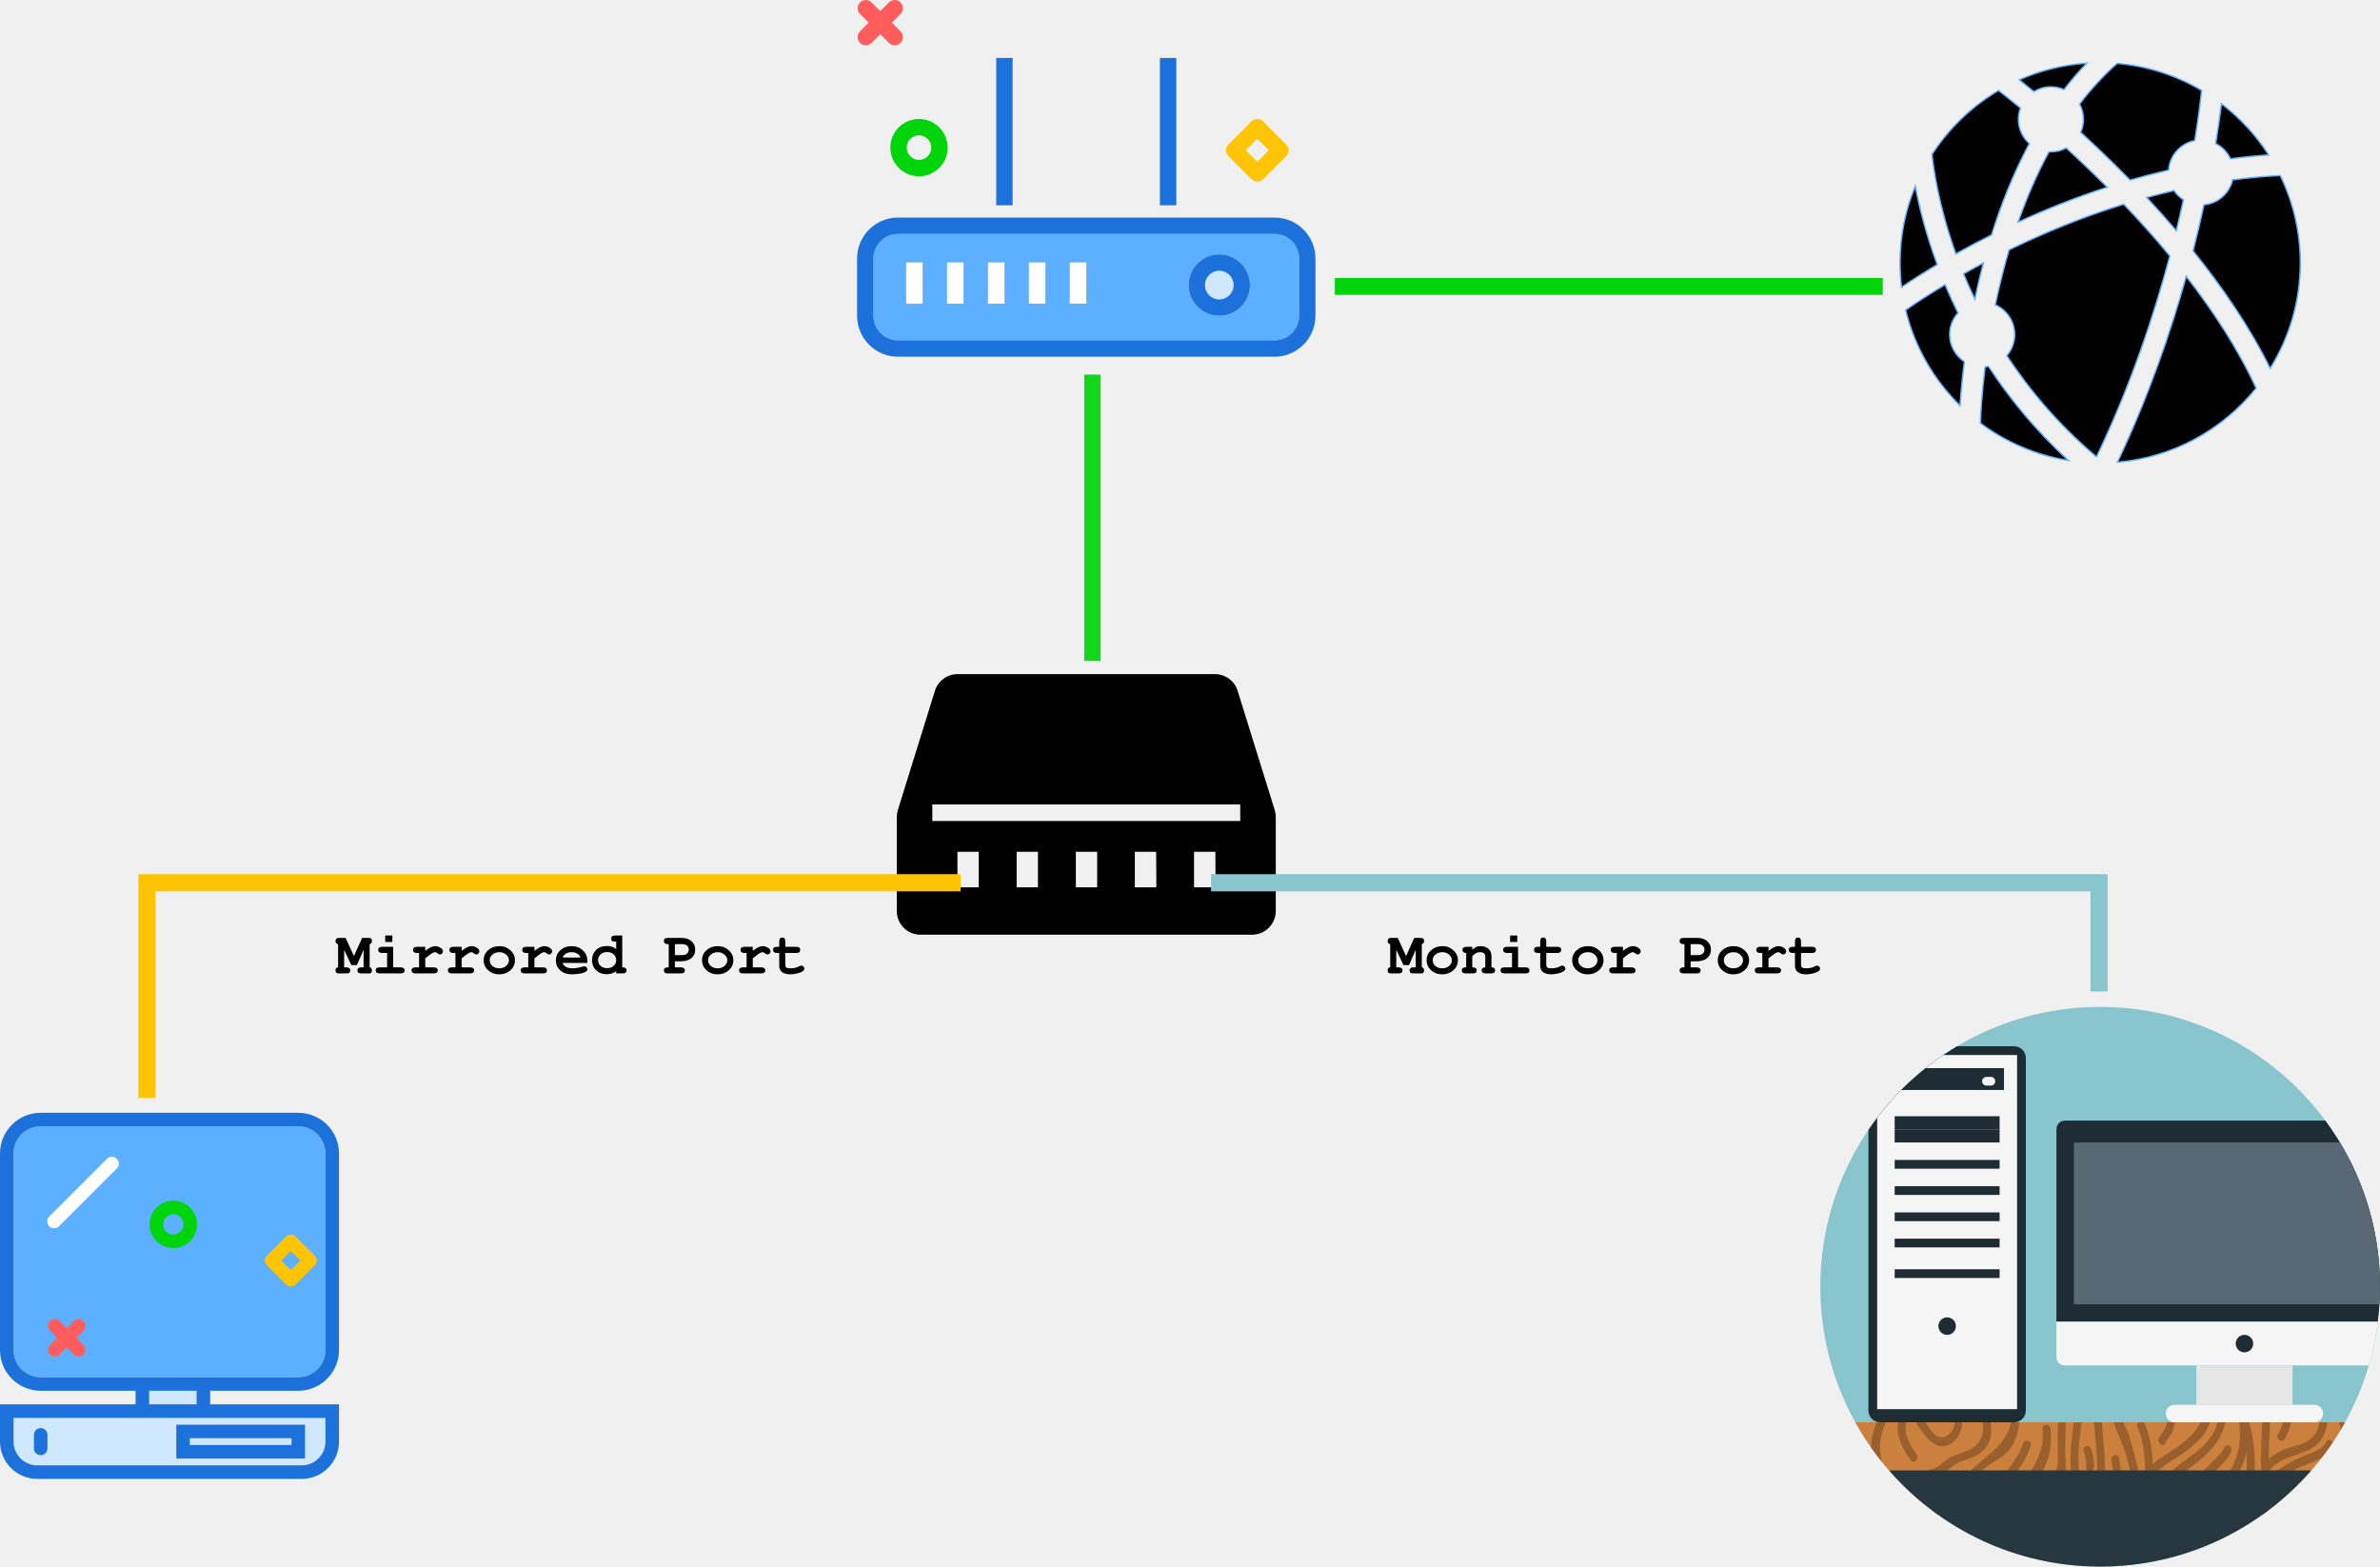
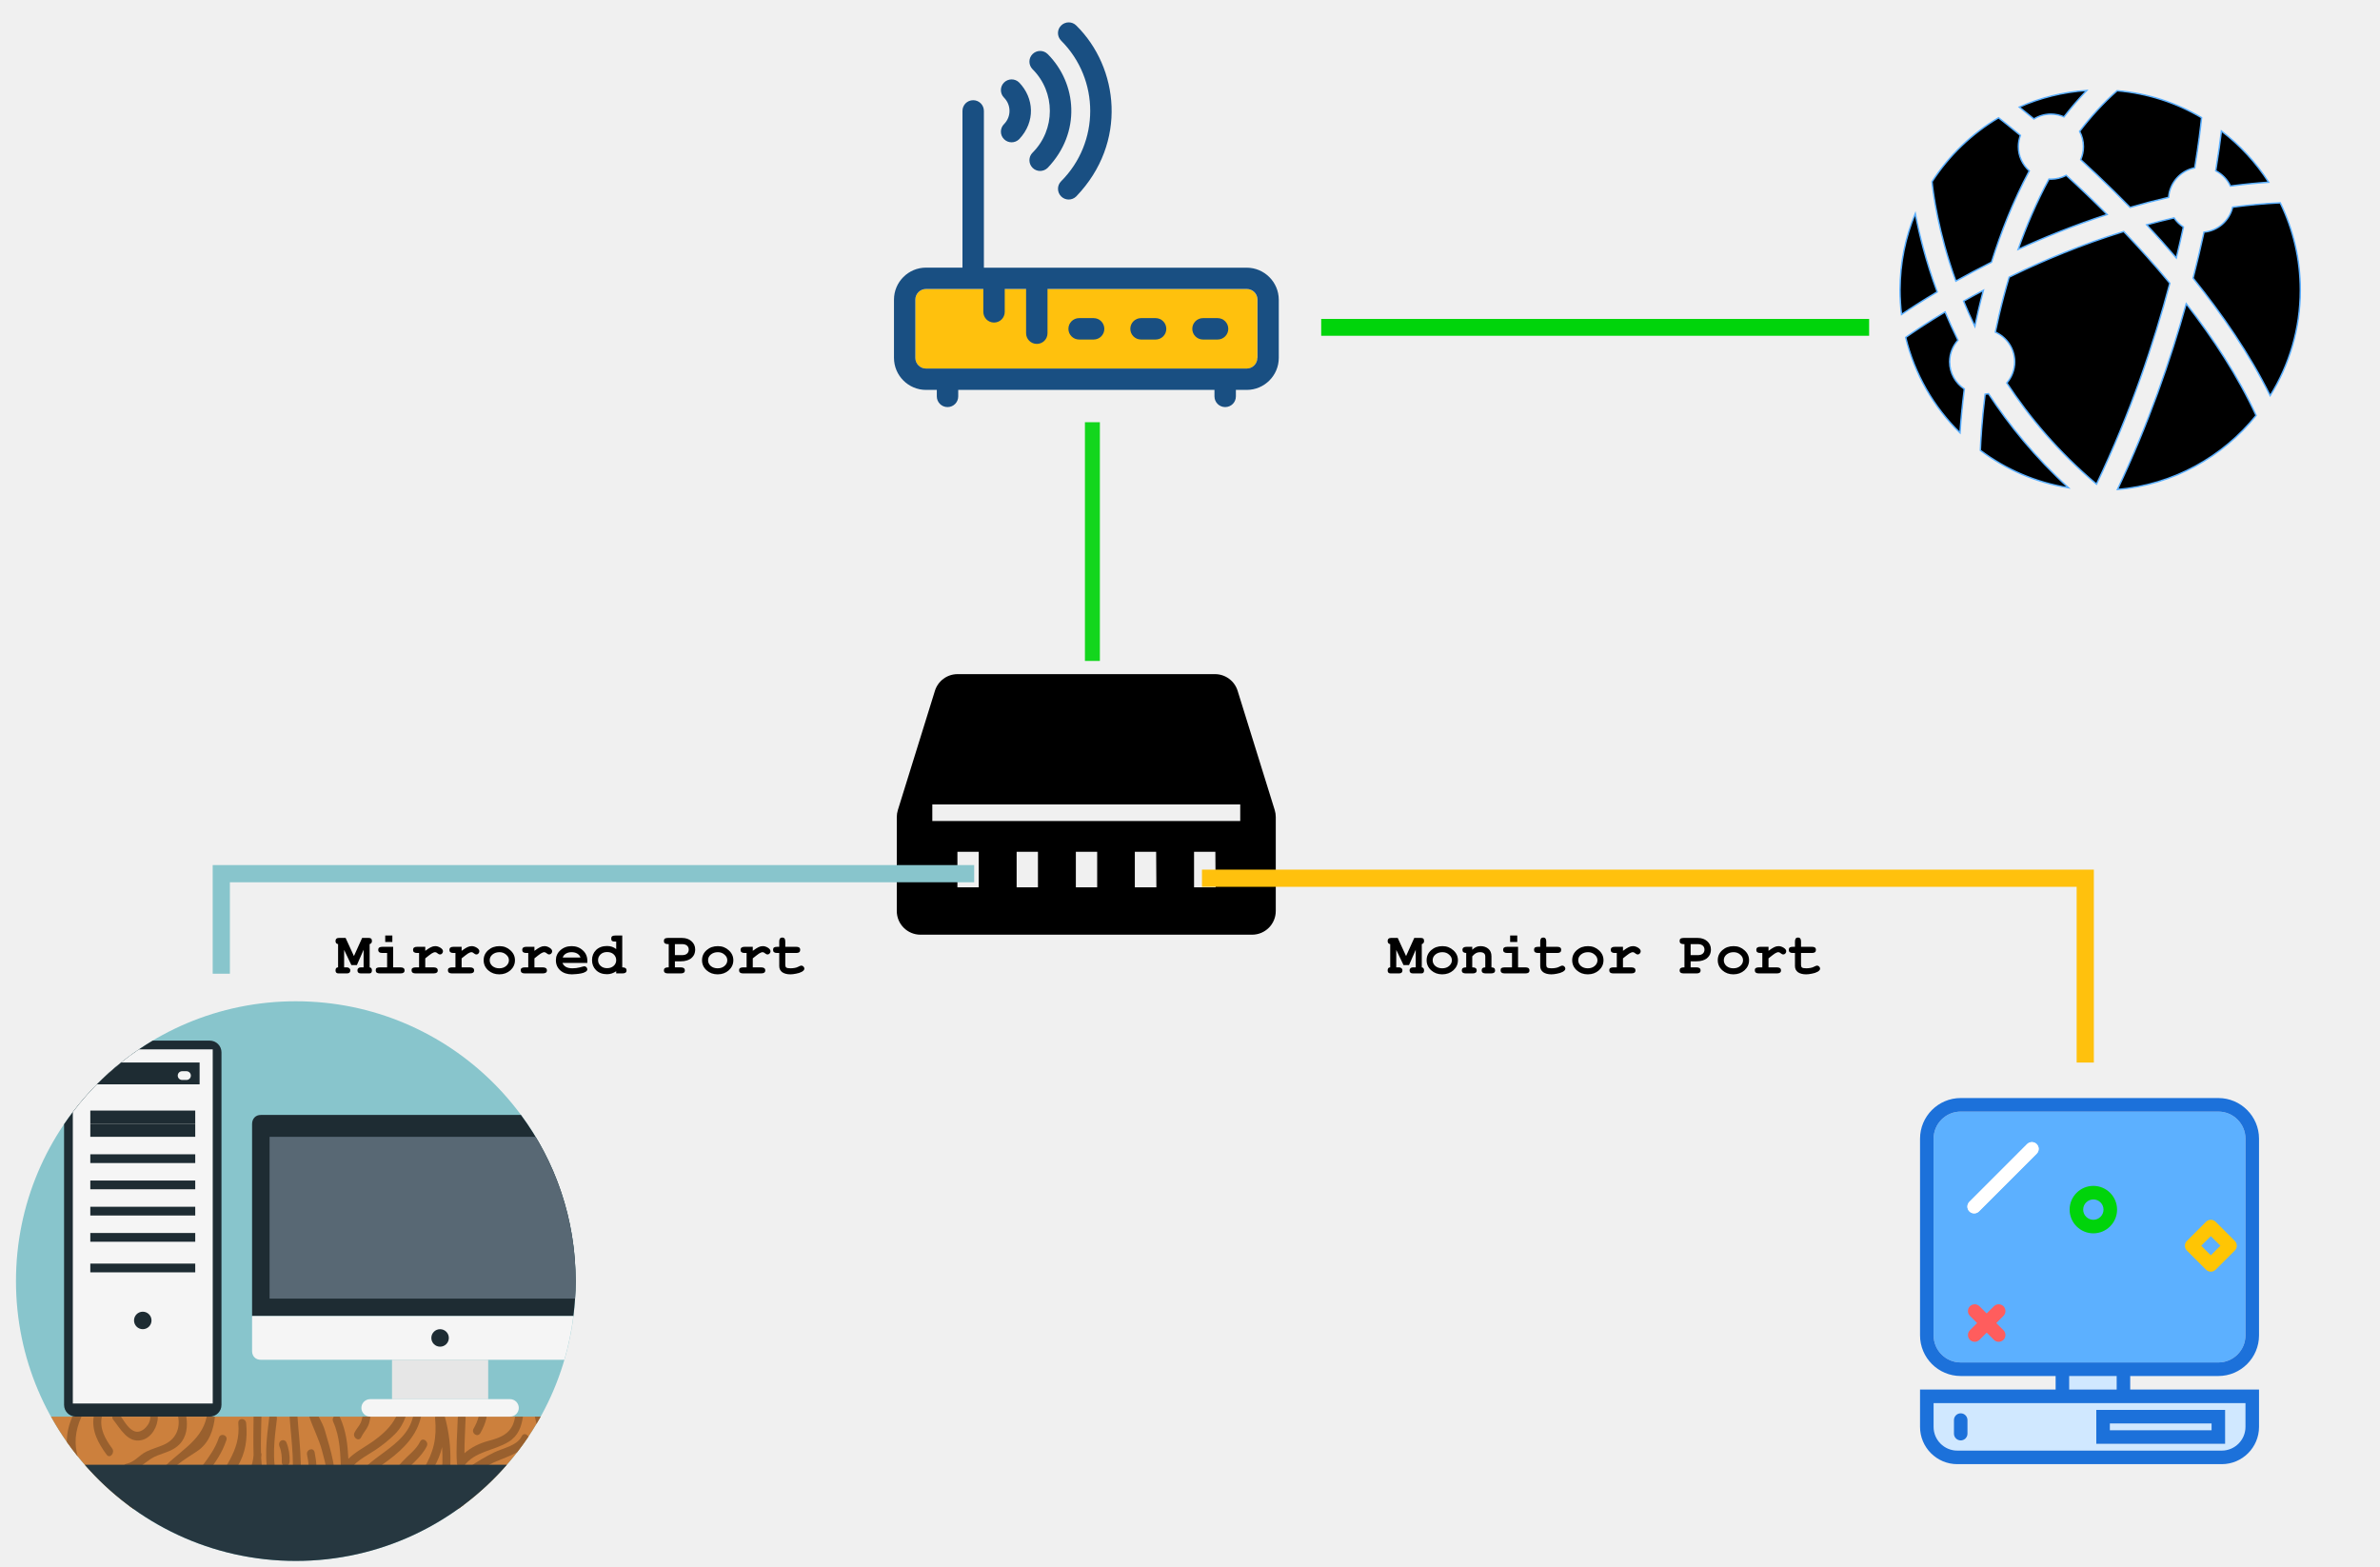
<svg xmlns="http://www.w3.org/2000/svg" width="276.847mm" height="182.227mm" viewBox="0 0 276.847 182.227" version="1.1" id="svg5">
  <defs id="defs2" />
  <g id="layer1" transform="translate(-12.61886,-13.11189)">
-     <g id="g1060" transform="matrix(0.1971611,0,0,0.1971611,12.61886,142.5538)">
+     <g id="g1060" transform="matrix(0.1971611,0,0,0.1971611,235.9615,140.8374)">
      <g id="g1032">
        <path fill="#5cb0ff" d="M 175.996,156 C 184.82,156 192,148.824 192,140.004 V 23.996 C 192,15.176 184.82,8 175.996,8 H 24.004 C 15.18,8 8,15.176 8,23.996 V 140.004 C 8,148.824 15.18,156 24.004,156 H 80 124 Z M 68.828,32.828 34.77,66.887 c -0.781,0.781 -1.805,1.172 -2.828,1.172 -1.023,0 -2.047,-0.391 -2.828,-1.172 -1.562,-1.562 -1.562,-4.094 0,-5.656 L 63.172,27.172 c 1.562,-1.562 4.094,-1.562 5.656,0 1.562,1.562 1.562,4.094 0,5.656 z" id="path1016" />
        <rect x="112" y="192" fill="#d0e8ff" width="60" height="4" id="rect1018" />
        <path fill="#d0e8ff" d="m 8,180 v 14 c 0,7.719 6.269,14 13.977,14 h 156.047 c 7.707,0 13.977,-6.281 13.977,-14 v -14 h -68 H 80 Z m 20,18 c 0,2.209 -1.791,4 -4,4 -2.209,0 -4,-1.791 -4,-4 v -8 c 0,-2.209 1.791,-4 4,-4 2.209,0 4,1.791 4,4 z m 76,-14 h 76 v 20 h -76 z" id="path1020" />
        <rect x="88" y="164" fill="#d0e8ff" width="28" height="8" id="rect1022" />
        <path fill="#1c71da" d="M 175.996,164 C 189.232,164 200,153.236 200,140.004 V 23.996 C 200,10.764 189.232,0 175.996,0 H 24.004 C 10.768,0 0,10.764 0,23.996 V 140.004 C 0,153.236 10.768,164 24.004,164 H 80 v 8 H 0 v 22 c 0,12.131 9.859,22 21.977,22 H 178.024 C 190.141,216 200,206.131 200,194 v -22 h -76 v -8 z M 24.004,156 C 15.18,156 8,148.824 8,140.004 V 23.996 C 8,15.176 15.18,8 24.004,8 H 175.996 C 184.82,8 192,15.176 192,23.996 V 140.004 C 192,148.824 184.82,156 175.996,156 H 124 80 Z M 192,180 v 14 c 0,7.719 -6.269,14 -13.977,14 H 21.977 C 14.27,208 8,201.719 8,194 v -14 h 72 44 z m -76,-8 H 88 v -8 h 28 z" id="path1024" />
        <path fill="#1c71da" d="m 180,184 h -76 v 20 h 76 z m -8,12 h -60 v -4 h 60 z" id="path1026" />
        <path fill="#1c71da" d="m 24,186 c -2.209,0 -4,1.791 -4,4 v 8 c 0,2.209 1.791,4 4,4 2.209,0 4,-1.791 4,-4 v -8 c 0,-2.209 -1.791,-4 -4,-4 z" id="path1028" />
        <path fill="#ffffff" d="M 63.172,27.172 29.113,61.23 c -1.562,1.562 -1.562,4.094 0,5.656 0.781,0.781 1.805,1.172 2.828,1.172 1.023,0 2.047,-0.391 2.828,-1.172 L 68.828,32.828 c 1.562,-1.562 1.562,-4.094 0,-5.656 -1.562,-1.562 -4.094,-1.562 -5.656,0 z" id="path1030" />
      </g>
      <path fill="#ff5d5d" d="m 32.252,143.824 c -1.024,0 -2.047,-0.391 -2.829,-1.171 -1.562,-1.562 -1.562,-4.095 0,-5.657 L 43.566,122.853 c 1.562,-1.562 4.095,-1.562 5.657,0 1.562,1.562 1.562,4.095 0,5.657 L 35.081,142.652 c -0.781,0.781 -1.805,1.171 -2.829,1.171 z" id="path1034" />
      <path fill="#ff5d5d" d="m 46.395,143.822 c -1.024,0 -2.047,-0.391 -2.829,-1.171 L 29.424,128.508 c -1.562,-1.562 -1.562,-4.095 0,-5.657 1.563,-1.562 4.095,-1.56 5.657,0 l 14.142,14.143 c 1.562,1.562 1.562,4.095 0,5.657 -0.781,0.781 -1.805,1.171 -2.829,1.171 z" id="path1036" />
      <path fill="#00d40b" d="m 102.252,79.824 c -7.72,0 -14,-6.28 -14,-14 0,-7.72 6.28,-14 14,-14 7.72,0 14,6.28 14,14 0,7.72 -6.28,14 -14,14 z m 0,-20 c -3.309,0 -6,2.691 -6,6 0,3.309 2.691,6 6,6 3.309,0 6,-2.691 6,-6 0,-3.309 -2.691,-6 -6,-6 z" id="path1038" />
      <path fill="#ffc504" d="m 171.566,102.449 c -1.024,0 -2.047,-0.391 -2.829,-1.171 L 157.424,89.964 c -1.562,-1.562 -1.562,-4.095 0,-5.657 l 11.313,-11.313 c 1.562,-1.562 4.095,-1.562 5.657,0 l 11.314,11.313 c 0.75,0.75 1.172,1.768 1.172,2.829 0,1.061 -0.421,2.078 -1.172,2.829 l -11.314,11.313 c -0.781,0.781 -1.805,1.171 -2.828,1.171 z m -5.657,-15.313 5.657,5.657 5.657,-5.657 -5.657,-5.657 z" id="path1040" />
    </g>
-     <g id="g1414" transform="matrix(0.1271493,0,0,0.1271493,224.3653,130.2386)">
+     <g id="g1414" transform="matrix(0.1271493,0,0,0.1271493,14.47733,129.5806)">
      <circle style="fill:#88c5cc" cx="256" cy="256" r="256" id="circle1223" />
      <path style="fill:#1e2c33" d="M 44,112.476 V 369.272 C 44,375.196 48.804,380 54.732,380 h 122.54 c 5.92,0 10.732,-4.8 10.732,-10.728 V 46.724 c 0,-5.924 -4.804,-10.728 -10.732,-10.728 H 125.104 C 92.792,55.268 65.068,81.42 44,112.476 Z" id="path1225" />
      <path style="fill:#f5f5f5" d="M 52,101.38 V 368 H 180 V 44 H 112.476 C 89.32,59.708 68.892,79.128 52,101.38 Z" id="path1227" />
      <g id="g1247">
        <path style="fill:#1e2c33" d="M 74.008,76 H 168 V 56 H 96.288 c -7.804,6.244 -15.256,12.904 -22.28,20 z" id="path1229" />
        <rect x="68" y="112" style="fill:#1e2c33" width="96" height="12" id="rect1231" />
        <rect x="68" y="140" style="fill:#1e2c33" width="96" height="8" id="rect1233" />
        <rect x="68" y="164" style="fill:#1e2c33" width="96" height="8" id="rect1235" />
        <rect x="68" y="188" style="fill:#1e2c33" width="96" height="8" id="rect1237" />
        <rect x="68" y="212" style="fill:#1e2c33" width="96" height="8" id="rect1239" />
        <rect x="68" y="240" style="fill:#1e2c33" width="96" height="8" id="rect1241" />
        <rect x="68" y="100" style="fill:#1e2c33" width="96" height="12" id="rect1243" />
        <circle style="fill:#1e2c33" cx="116" cy="292" r="8" id="circle1245" />
      </g>
      <path style="fill:#f5f5f5" d="m 156,72 h -4 c -2.212,0 -4,-1.788 -4,-4 0,-2.212 1.788,-4 4,-4 h 4 c 2.212,0 4,1.788 4,4 0,2.212 -1.788,4 -4,4 z" id="path1249" />
      <path style="fill:#cc803d" d="m 32.036,380 c 18.448,33.252 44.088,61.928 74.816,84 h 298.296 c 30.728,-22.072 56.368,-50.752 74.816,-84 z" id="path1251" />
      <g id="g1301">
        <path style="fill:#99602e" d="m 102.956,430.856 c 7.988,-1.656 13.264,-7.516 19.86,-11.904 8.776,-5.844 18.956,-5.688 26.724,-13.576 6.504,-6.596 7.78,-16.224 6.264,-25.384 h -7.42 c 1.948,10.732 -1.896,21.068 -13.968,26.084 -5.084,2.112 -10.264,3.516 -15.232,5.96 -6.652,3.276 -10.468,9.504 -18.14,11.096 -4.512,0.948 -2.816,8.708 1.912,7.724 z" id="path1253" />
        <path style="fill:#99602e" d="M 109.404,393.676 C 103.72,392.352 99.616,385.236 96.08,380 h -7.996 c -0.06,0.968 0.184,1.968 0.872,2.828 6.656,8.324 13.416,21.696 26.204,18.584 8.812,-2.14 14.736,-12.396 14.588,-21.416 h -6.916 c 0.652,6.672 -7,15.172 -13.428,13.68 z" id="path1255" />
        <path style="fill:#99602e" d="m 175.764,430.512 c 7.072,-9.008 13.064,-18.028 16.704,-28.948 1.576,-4.712 -5.312,-7.008 -6.936,-2.124 -6.276,18.82 -22.492,31.304 -30.384,49.228 -2.18,4.952 -2.836,10.132 -2.628,15.34 h 8.476 c 0.396,-11.652 5.424,-21.58 14.768,-33.496 z" id="path1257" />
        <path style="fill:#99602e" d="m 239.22,437.188 c -5.408,-17.452 -2.7,-37.264 -0.5,-55.124 0.092,-0.76 -0.048,-1.432 -0.272,-2.064 h -6.672 c -2.384,19.28 -5.36,40.384 0.508,59.312 1.52,4.932 8.404,2.608 6.936,-2.124 z" id="path1259" />
        <path style="fill:#99602e" d="m 111.788,464 c -2.308,-8.84 -5.632,-17.196 -12.748,-23.828 -3.736,-3.484 -8.508,2.468 -5.088,5.656 4.836,4.512 7.72,10 9.724,15.916 1.044,0.772 2.12,1.5 3.172,2.256 z" id="path1261" />
        <path style="fill:#99602e" d="m 71.124,380 c -2.104,12.908 4.124,24.38 11.828,34.828 3.032,4.108 7.82,-1.96 5.088,-5.656 C 81.6,400.428 76.232,390.92 78.568,380 Z" id="path1263" />
        <path style="fill:#99602e" d="m 250.352,421.252 c 0.264,-5.792 -0.712,-12.416 -2.992,-17.764 -0.796,-1.868 -3.28,-2.508 -4.924,-1.428 -1.876,1.22 -2.104,3.568 -1.292,5.468 1.72,4.032 2.212,9.392 2.008,13.736 -0.236,5.088 6.964,5.048 7.2,-0.012 z" id="path1265" />
        <path style="fill:#99602e" d="m 59.94,380 h -8.324 c -3.472,7.964 -5.132,15.408 -5.072,23.108 3.168,4.5 6.46,8.9 9.908,13.172 C 53.404,405.468 53.66,393.72 59.94,380 Z" id="path1267" />
        <path style="fill:#99602e" d="m 210.6,386 c -0.46,-5.012 -7.668,-5.084 -7.204,0 2.48,27.056 -14.884,39.92 -22.616,63.312 -1.288,3.888 -1.852,9.38 -1.28,14.688 h 6.044 c -1.348,-12.228 12.724,-31.28 16.932,-38.092 7.644,-12.368 9.432,-25.656 8.124,-39.908 z" id="path1269" />
        <path style="fill:#99602e" d="m 237.212,464 c -5.188,-12.572 -10.976,-25.5 -12.336,-38.852 -0.252,-2.532 -0.416,-5.124 -0.548,-7.744 0.1,-0.804 0.216,-1.592 0.272,-2.412 0.06,-0.86 -0.148,-1.516 -0.448,-2.084 -0.276,-10.916 0.24,-22.244 0.404,-32.916 h -7.18 c -0.136,11.56 -0.36,23.464 0,35.196 -1.376,18.284 -15.096,33.424 -23.852,48.804 h 8.568 c 5.62,-9.376 12.204,-18.588 16.824,-28.528 1.644,9.692 6.04,19.252 10.188,28.528 z" id="path1271" />
        <path style="fill:#99602e" d="m 165.328,411.908 c 11.24,-7.328 15.32,-19.344 16.728,-31.908 h -7.568 c -4.832,23.72 -27.872,32.492 -42.94,50.652 -9.012,10.86 -5.4,21.844 -1.856,33.348 h 7.324 c -2.752,-7.988 -5.952,-16.364 -2.584,-24.252 5.148,-12.056 20.556,-21.1 30.896,-27.84 z" id="path1273" />
        <path style="fill:#99602e" d="m 215.64,458.764 c 0.876,1.728 1.328,3.468 1.532,5.236 h 7.164 c -0.236,-3.132 -0.916,-6.196 -2.476,-9.264 -2.356,-4.644 -8.38,-0.224 -6.22,4.028 z" id="path1275" />
        <path style="fill:#99602e" d="m 304.108,431.764 c 3.872,-9.928 16.508,-15.732 24.916,-21.416 6.42,-4.34 12.332,-9 17.788,-14.496 4.612,-4.652 7.652,-10.06 9.68,-15.856 H 347.8 c -4.624,9.236 -12.232,16.384 -22.416,23.444 -6.756,4.688 -15.224,9.048 -21.292,15.18 -0.68,-13.236 -2,-25.416 -7.744,-38.144 -0.092,-0.208 -0.236,-0.308 -0.336,-0.48 h -5.244 c -0.944,1.172 -1.4,2.848 -0.64,4.52 6.54,14.496 6.576,29.536 7.252,45.232 0.168,3.368 5.16,6.04 6.728,2.016 z" id="path1277" />
        <path style="fill:#99602e" d="m 314.416,445.848 c 4.756,-11.676 16.9,-18.94 26.608,-26.224 13.74,-10.284 25.9,-22.744 29.5,-39.624 h -7.272 c -6.844,29.264 -43.532,35.616 -55.056,61.812 -1.656,3.764 -6.648,14.356 -6.996,22.188 h 7.168 c 0.952,-3.84 5.32,-16.368 6.048,-18.152 z" id="path1279" />
        <path style="fill:#99602e" d="m 315.86,398.764 c 1.688,-3.664 4.556,-6.58 6.252,-10.252 1.236,-2.676 1.68,-5.616 2.22,-8.52 h -7.336 c -0.38,1.948 -0.828,3.888 -1.66,5.696 -1.488,3.24 -4.184,5.768 -5.692,9.036 -1.988,4.32 4.04,8.764 6.216,4.04 z" id="path1281" />
        <path style="fill:#99602e" d="m 353.32,432.744 c 7.312,-8.22 17.704,-15.764 22.54,-25.724 2.084,-4.284 -3.944,-8.716 -6.22,-4.04 -3.508,7.228 -10.616,12.164 -15.984,17.964 -5.344,5.78 -10.476,11.732 -15.92,17.416 -7.432,7.764 -12.448,15.584 -14.584,25.632 h 7.344 c 3.424,-12.844 14.096,-21.456 22.824,-31.248 z" id="path1283" />
        <path style="fill:#99602e" d="m 476.164,386.608 c 1.3,-2.18 2.572,-4.384 3.8,-6.608 h -5.252 c 0.464,2.196 0.956,4.408 1.452,6.608 z" id="path1285" />
        <path style="fill:#99602e" d="m 413.82,437.156 c 5,-5.96 13.072,-9.752 19.752,-13.452 7.368,-4.084 17.232,-6.624 25,-11.256 3.548,-4.584 6.976,-9.268 10.216,-14.092 -1.232,-2.436 -4.568,-3.616 -6.14,-0.368 -4.228,8.72 -17.248,10.764 -25.432,14.856 -7.724,3.852 -15.352,8.24 -22.368,13.252 -14.896,10.656 -12.896,22.68 -12.312,37.912 h 2.62 c 1.388,-0.996 2.796,-1.948 4.16,-2.968 -0.812,-8.448 -1.624,-16.576 4.504,-23.884 z" id="path1287" />
        <path style="fill:#99602e" d="m 276.168,464 h 7.516 c 4.596,-15.648 9.74,-25.736 6.38,-43.22 -1.812,-9.456 -4.836,-19.016 -7.5,-28.268 -1.28,-4.448 -3.544,-8.44 -5.596,-12.512 h -8.648 c 3.46,10.428 8.908,20.556 11.716,31.316 3.152,12.06 6.92,23.204 2.116,35.712 -2.188,5.692 -4.292,11.132 -5.984,16.972 z" id="path1289" />
        <path style="fill:#99602e" d="m 271.608,439.02 c 4.824,-7.464 3.256,-18.112 1.608,-26.332 -1.024,-5.092 -7.912,-2.692 -6.936,2.124 1.244,6.2 2.756,14.532 -0.892,20.168 -2.608,4.036 3.416,8.372 6.22,4.04 z" id="path1291" />
        <path style="fill:#99602e" d="m 410.284,413.5 c -0.084,-10.672 0.756,-21.316 1.068,-32 0.016,-0.572 -0.084,-1.064 -0.236,-1.5 h -6.648 c -0.172,0.436 -0.304,0.928 -0.32,1.5 -0.392,13.764 -1.728,27.472 -0.752,41.252 0.2,2.772 3.888,5.968 6.148,2.828 10.272,-14.208 27.288,-14.052 41.14,-22.556 8.828,-5.416 11.772,-13.804 13.104,-23.024 h -7.156 c -0.716,4.648 -2.08,8.9 -5.596,12.892 -4.664,5.268 -12.212,7.532 -18.732,9.272 -8.068,2.156 -15.82,5.808 -22.02,11.336 z" id="path1293" />
        <path style="fill:#99602e" d="m 424.86,395.02 c 2.54,-4.384 4.508,-9.004 5.608,-13.956 0.084,-0.38 0.048,-0.716 0.04,-1.064 h -7.26 c -0.996,3.908 -2.572,7.468 -4.6,10.98 -2.412,4.152 3.608,8.528 6.212,4.04 z" id="path1295" />
        <path style="fill:#99602e" d="m 389.964,464 c 9.196,-26.608 9.916,-57.084 2.348,-84 h -8.828 c -0.084,0.376 -0.128,0.78 -0.084,1.252 1.752,18.648 -1.164,30.86 -10.624,46.936 -6.712,11.4 -16.604,23.692 -26.492,33.4 -1.244,-0.248 -2.556,0.228 -3.392,1.9 l -0.252,0.52 h 11.868 c 10.412,-10.896 19.78,-23.768 27.204,-36.388 4.176,-7.096 6.668,-13.384 8.084,-19.76 1.388,19.036 -1.056,38.64 -7.432,56.148 z" id="path1297" />
        <path style="fill:#99602e" d="m 257.524,380 h -7.204 c 1.636,23.744 5.7,47.208 0.444,70.564 -0.22,-0.44 -0.42,-0.88 -0.656,-1.328 -2.404,-4.608 -8.42,-0.208 -6.22,4.04 1.82,3.044 3.116,6.304 3.892,9.788 0.088,0.368 0.244,0.648 0.392,0.936 h 6.06 c 0.184,-0.288 0.364,-0.584 0.488,-0.936 9.828,-27.688 4.728,-54.936 2.804,-83.064 z" id="path1299" />
      </g>
      <path style="fill:#263740" d="m 62.928,424 c 46.932,53.892 115.996,88 193.072,88 77.08,0 146.136,-34.108 193.072,-88 z" id="path1303" />
      <path style="fill:#1e2c33" d="M 512,256 C 512,199.08 493.4,146.512 461.972,104 H 224 c -4.78,0 -8,3.36 -8,8.364 V 288 H 509.936 C 511.252,277.508 512,266.844 512,256 Z" id="path1305" />
      <path style="fill:#f5f5f5" d="M 509.936,288 H 216 v 32 c 0,4.78 3.22,8 8,8 h 277.664 c 3.784,-12.936 6.564,-26.3 8.272,-40 z" id="path1307" />
      <path style="fill:#586874" d="M 232,272 H 511.452 C 511.78,266.704 512,261.38 512,256 512,207.708 498.608,162.548 475.364,124 H 232 Z" id="path1309" />
      <rect x="344" y="328" style="fill:#e6e6e6" width="88" height="36" id="rect1311" />
      <path style="fill:#f5f5f5" d="m 460,372 c 0,-4.4 -3.6,-8 -8,-8 H 324 c -4.4,0 -8,3.6 -8,8 v 0 c 0,4.4 3.6,8 8,8 h 128 c 4.4,0 8,-3.6 8,-8 z" id="path1313" />
      <circle style="fill:#1e2c33" cx="388" cy="308" r="8" id="circle1315" />
      <g id="g1317" />
      <g id="g1319" />
      <g id="g1321" />
      <g id="g1323" />
      <g id="g1325" />
      <g id="g1327" />
      <g id="g1329" />
      <g id="g1331" />
      <g id="g1333" />
      <g id="g1335" />
      <g id="g1337" />
      <g id="g1339" />
      <g id="g1341" />
      <g id="g1343" />
      <g id="g1345" />
    </g>
    <g id="g1474" transform="matrix(1.377651,0,0,1.377651,114.179,81.88543)">
      <path d="M 33.91,18.47 30.78,8.41 A 2,2 0 0 0 28.87,7 H 7.13 A 2,2 0 0 0 5.22,8.41 L 2.09,18.48 A 2,2 0 0 0 2,19.07 V 27 a 2,2 0 0 0 2,2 h 28 a 2,2 0 0 0 2,-2 V 19.06 A 2,2 0 0 0 33.91,18.47 Z M 8.92,25 h -1.8 v -3 h 1.8 z m 5,0 h -1.8 v -3 h 1.8 z m 5,0 h -1.8 v -3 h 1.8 z m 5,0 H 22.1 v -3 h 1.8 z m 5,0 H 27.1 v -3 h 1.8 z M 31,19.4 H 5 V 18 h 26 z" class="clr-i-solid clr-i-solid-path-1" id="path1462" />
      <rect x="0" y="0" width="36" height="36" fill-opacity="0" id="rect1464" />
    </g>
-     <g id="g1598" transform="matrix(0.2380273,0,0,0.2380273,112.3177,13.11188)">
-       <g id="g1567">
-         <circle fill="#d0e8ff" cx="177" cy="139.32" r="7" id="circle1545" />
-         <path fill="#5cb0ff" d="M 204.029,114.32 H 19.971 c -6.602,0 -11.971,5.383 -11.971,12 v 28 c 0,6.617 5.369,12 11.971,12 h 184.059 c 6.602,0 11.971,-5.383 11.971,-12 v -28 c 0,-6.617 -5.369,-12 -11.971,-12 z M 32,148.32 h -8 v -20 h 8 z m 20,0 h -8 v -20 h 8 z m 20,0 h -8 v -20 h 8 z m 20,0 h -8 v -20 h 8 z m 20,0 h -8 v -20 h 8 z m 65,6 c -8.271,0 -15,-6.729 -15,-15 0,-8.271 6.729,-15 15,-15 8.271,0 15,6.729 15,15 0,8.271 -6.729,15 -15,15 z" id="path1547" />
-         <path fill="#1c71da" d="M 204.029,106.32 H 19.971 C 8.959,106.32 0,115.292 0,126.32 v 28 c 0,11.027 8.959,20 19.971,20 h 184.059 c 11.012,0 19.971,-8.973 19.971,-20 v -28 c 0,-11.027 -8.959,-20 -19.971,-20 z m 11.971,48 c 0,6.617 -5.369,12 -11.971,12 H 19.971 C 13.369,166.32 8,160.937 8,154.32 v -28 c 0,-6.617 5.369,-12 11.971,-12 h 184.059 c 6.602,0 11.971,5.383 11.971,12 z" id="path1549" />
-         <path fill="#1c71da" d="m 177,124.32 c -8.271,0 -15,6.729 -15,15 0,8.271 6.729,15 15,15 8.271,0 15,-6.729 15,-15 0,-8.271 -6.729,-15 -15,-15 z m 0,22 c -3.859,0 -7,-3.141 -7,-7 0,-3.859 3.141,-7 7,-7 3.859,0 7,3.141 7,7 0,3.859 -3.141,7 -7,7 z" id="path1551" />
-         <rect x="24" y="128.32" fill="#ffffff" width="8" height="20" id="rect1553" />
-         <rect x="44" y="128.32" fill="#ffffff" width="8" height="20" id="rect1555" />
-         <rect x="64" y="128.32" fill="#ffffff" width="8" height="20" id="rect1557" />
-         <rect x="84" y="128.32" fill="#ffffff" width="8" height="20" id="rect1559" />
-         <rect x="104" y="128.32" fill="#ffffff" width="8" height="20" id="rect1561" />
-         <rect x="148" y="28.32" fill="#1c71da" width="8" height="72" id="rect1563" />
-         <rect x="68" y="28.32" fill="#1c71da" width="8" height="72" id="rect1565" />
-       </g>
-       <path fill="#ff5d5d" d="m 4.252,22.143 c -1.024,0 -2.047,-0.391 -2.829,-1.171 -1.562,-1.562 -1.562,-4.095 0,-5.657 L 15.566,1.173 c 1.562,-1.562 4.095,-1.562 5.657,0 1.562,1.562 1.562,4.095 0,5.657 L 7.081,20.972 c -0.781,0.781 -1.805,1.171 -2.829,1.171 z" id="path1569" />
-       <path fill="#ff5d5d" d="m 18.395,22.142 c -1.024,0 -2.047,-0.391 -2.829,-1.171 L 1.424,6.828 c -1.562,-1.562 -1.562,-4.095 0,-5.657 1.563,-1.562 4.095,-1.56 5.657,0 l 14.142,14.143 c 1.562,1.562 1.562,4.095 0,5.657 -0.781,0.781 -1.805,1.171 -2.829,1.171 z" id="path1571" />
-       <path fill="#00d40b" d="m 30.252,86.143 c -7.72,0 -14,-6.28 -14,-14 0,-7.72 6.28,-14 14,-14 7.72,0 14,6.28 14,14 0,7.72 -6.28,14 -14,14 z m 0,-20 c -3.309,0 -6,2.691 -6,6 0,3.309 2.691,6 6,6 3.309,0 6,-2.691 6,-6 0,-3.309 -2.691,-6 -6,-6 z" id="path1573" />
-       <path fill="#ffc504" d="m 195.566,88.769 c -1.024,0 -2.047,-0.391 -2.829,-1.171 L 181.424,76.284 c -1.562,-1.562 -1.562,-4.095 0,-5.657 l 11.313,-11.313 c 1.562,-1.562 4.095,-1.562 5.657,0 l 11.314,11.313 c 0.75,0.75 1.172,1.768 1.172,2.829 0,1.061 -0.421,2.078 -1.172,2.829 l -11.314,11.313 c -0.781,0.781 -1.805,1.171 -2.828,1.171 z m -5.657,-15.313 5.657,5.657 5.657,-5.657 -5.657,-5.657 z" id="path1575" />
-     </g>
-     <g id="g1722" transform="matrix(0.1662865,0,0,0.1662865,233.6353,20.38841)" style="stroke:#5cb0ff;stroke-opacity:1">
+     <g id="g1722" transform="matrix(0.1662865,0,0,0.1662865,233.6353,23.56342)" style="stroke:#5cb0ff;stroke-opacity:1">
      <path d="m 258.919,213.897 c -14.464,-29.244 -33.785,-57.213 -53.916,-82.187 2.913,-11.34 5.439,-22.108 7.635,-32.194 9.816,-0.903 17.828,-8.067 20.032,-17.453 10.895,-1.455 22.007,-2.499 33.285,-3.043 8.992,18.47 14.045,39.197 14.045,61.082 0,27.065 -7.728,52.355 -21.081,73.795 z M 210.939,19.452 c -0.633,6.155 -2.052,18.339 -4.798,35.098 -9.919,1.95 -17.524,10.363 -18.274,20.655 -9.219,2.139 -18.202,4.503 -26.911,7.037 -3.934,-4.034 -7.78,-7.895 -11.496,-11.553 -7.995,-7.869 -15.755,-15.184 -23.078,-21.875 1.223,-2.789 1.911,-5.862 1.911,-9.098 0,-3.859 -0.972,-7.494 -2.676,-10.682 7.804,-10.228 16.523,-19.81 26.234,-28.424 21.422,1.804 41.484,8.451 59.088,18.842 z m -96.241,-0.549 c -2.806,-1.24 -5.9,-1.941 -9.159,-1.941 -4.359,0 -8.422,1.254 -11.886,3.388 C 89.738,17.117 86.292,14.332 83.429,12.055 98.019,5.583 113.911,1.538 130.595,0.426 124.933,6.302 119.648,12.49 114.698,18.903 Z m -9.159,43.568 c 3.874,0 7.521,-0.977 10.717,-2.692 8.968,8.21 18.636,17.402 28.609,27.422 -23.364,7.604 -44.398,16.191 -62.249,24.4 5.726,-16.266 12.822,-33.014 21.587,-49.198 0.444,0.026 0.884,0.068 1.336,0.068 z m -50.761,91.93 c -0.871,3.743 -1.685,7.433 -2.447,11.064 -2.936,-6.116 -5.543,-12.018 -7.866,-17.658 4.348,-2.461 8.962,-5.004 13.849,-7.601 -1.29,4.862 -2.468,9.609 -3.536,14.195 z m 4.736,58.493 c 0.8,-0.072 1.59,-0.182 2.365,-0.335 14.313,21.876 32.603,44.494 55.921,65.776 -22.839,-3.654 -43.853,-12.845 -61.611,-26.159 0.245,-6.375 1.009,-20.521 3.325,-39.282 z m 15.192,-7.851 c 3.423,-3.982 5.506,-9.147 5.506,-14.798 0,-9.268 -5.577,-17.245 -13.544,-20.789 0.817,-3.936 1.695,-7.939 2.643,-11.999 1.949,-8.351 4.272,-17.238 7.008,-26.434 1.108,-0.542 2.216,-1.084 3.344,-1.627 20.844,-10.032 47.032,-21.08 76.788,-30.307 10.762,11.277 21.683,23.408 32.285,36.206 -11.116,41.772 -27.46,90.688 -51.298,140.512 C 110.692,253.248 90.259,228.701 74.706,205.043 Z M 172.548,94.392 c 6.243,-1.712 12.62,-3.329 19.114,-4.83 1.727,2.562 3.972,4.739 6.569,6.417 -1.493,6.878 -3.145,14.085 -4.975,21.585 -6.954,-8.139 -13.909,-15.887 -20.708,-23.172 z m 85.31,-29.777 c -9.026,0.605 -17.938,1.51 -26.71,2.673 -2.151,-4.608 -5.792,-8.377 -10.311,-10.684 1.886,-11.533 3.159,-20.947 3.987,-27.8 12.978,9.916 24.182,22.038 33.034,35.811 z M 68.917,19.536 c 3.294,2.563 8.565,6.739 15.299,12.315 -0.909,2.455 -1.431,5.097 -1.431,7.864 0,6.745 2.966,12.796 7.644,16.967 C 79.089,77.87 70.499,99.856 64.002,120.551 54.94,125.098 46.603,129.56 39.051,133.794 26.591,99.226 23.172,72.203 22.384,64.247 34.205,45.982 50.162,30.637 68.917,19.536 Z M 10.667,86.521 C 13.283,100.37 17.91,119.406 26,141.329 15.364,147.654 6.942,153.126 1.038,157.124 0.357,151.543 0,145.864 0,140.102 0,121.132 3.8,103.035 10.667,86.521 Z m -6.712,86.646 c 4.912,-3.456 14.371,-9.878 27.566,-17.81 2.64,6.306 5.627,12.917 8.994,19.752 -3.6,4.026 -5.811,9.321 -5.811,15.136 0,7.937 4.091,14.927 10.268,19.001 -1.57,12.343 -2.484,22.82 -3.014,30.691 C 23.625,221.93 10.217,198.932 3.955,173.167 Z M 152.09,279.574 c 21.642,-45.704 37.12,-90.583 48.122,-129.988 19,24.447 36.295,50.906 48.87,78.165 -23.309,28.949 -57.876,48.461 -96.992,51.823 z" id="path1669" style="stroke:#5cb0ff;stroke-opacity:1" />
      <g id="g1671" style="stroke:#5cb0ff;stroke-opacity:1" />
      <g id="g1673" style="stroke:#5cb0ff;stroke-opacity:1" />
      <g id="g1675" style="stroke:#5cb0ff;stroke-opacity:1" />
      <g id="g1677" style="stroke:#5cb0ff;stroke-opacity:1" />
      <g id="g1679" style="stroke:#5cb0ff;stroke-opacity:1" />
      <g id="g1681" style="stroke:#5cb0ff;stroke-opacity:1" />
      <g id="g1683" style="stroke:#5cb0ff;stroke-opacity:1" />
      <g id="g1685" style="stroke:#5cb0ff;stroke-opacity:1" />
      <g id="g1687" style="stroke:#5cb0ff;stroke-opacity:1" />
      <g id="g1689" style="stroke:#5cb0ff;stroke-opacity:1" />
      <g id="g1691" style="stroke:#5cb0ff;stroke-opacity:1" />
      <g id="g1693" style="stroke:#5cb0ff;stroke-opacity:1" />
      <g id="g1695" style="stroke:#5cb0ff;stroke-opacity:1" />
      <g id="g1697" style="stroke:#5cb0ff;stroke-opacity:1" />
      <g id="g1699" style="stroke:#5cb0ff;stroke-opacity:1" />
    </g>
-     <path style="fill:none;stroke:#00d40b;stroke-width:1.904;stroke-linecap:butt;stroke-linejoin:miter;stroke-miterlimit:4;stroke-dasharray:none;stroke-opacity:0.918" d="M 139.69,89.994 V 56.683" id="path4734" />
-     <path style="fill:none;stroke:#00d40b;stroke-width:1.958;stroke-linecap:butt;stroke-linejoin:miter;stroke-miterlimit:4;stroke-dasharray:none;stroke-opacity:1" d="m 167.89,46.427 h 63.737" id="path9718" />
-     <path style="fill:none;stroke:#ffc504;stroke-width:2;stroke-linecap:butt;stroke-linejoin:miter;stroke-miterlimit:4;stroke-dasharray:none;stroke-opacity:1" d="M 124.351,115.798 H 29.708 v 25.034" id="path13271" />
-     <path style="fill:none;stroke:#88c5cc;stroke-width:2;stroke-linecap:butt;stroke-linejoin:miter;stroke-miterlimit:4;stroke-dasharray:none;stroke-opacity:1" d="m 153.492,115.798 h 103.292 v 12.644" id="path15886" />
+     <path style="fill:none;stroke:#00d40b;stroke-width:1.739;stroke-linecap:butt;stroke-linejoin:miter;stroke-miterlimit:4;stroke-dasharray:none;stroke-opacity:0.918" d="M 139.69,89.994 V 62.225" id="path4734" />
+     <path style="fill:none;stroke:#00d40b;stroke-width:1.958;stroke-linecap:butt;stroke-linejoin:miter;stroke-miterlimit:4;stroke-dasharray:none;stroke-opacity:1" d="m 166.303,51.19 h 63.737" id="path9718" />
    <text xml:space="preserve" style="font-weight:bold;font-size:7.056px;line-height:1.25;font-family:'Droid Sans';-inkscape-font-specification:'Droid Sans Bold';letter-spacing:0px;word-spacing:0px;stroke-width:0.265" x="51.647" y="126.341" id="text22775">
      <tspan id="tspan22773" style="font-style:normal;font-variant:normal;font-weight:bold;font-stretch:normal;font-size:7.056px;font-family:FreeMono;-inkscape-font-specification:'FreeMono Bold';stroke-width:0.265" x="51.647" y="126.341">Mirrored Port</tspan>
    </text>
    <text xml:space="preserve" style="font-weight:bold;font-size:7.056px;line-height:1.25;font-family:'Droid Sans';-inkscape-font-specification:'Droid Sans Bold';letter-spacing:0px;word-spacing:0px;stroke-width:0.265" x="174.037" y="126.341" id="text22775-6">
      <tspan id="tspan22773-7" style="font-style:normal;font-variant:normal;font-weight:bold;font-stretch:normal;font-size:7.056px;font-family:FreeMono;-inkscape-font-specification:'FreeMono Bold';stroke-width:0.265" x="174.037" y="126.341">Monitor Port</tspan>
    </text>
+     <g id="g34060" transform="matrix(0.1140131,0,0,0.1140131,116.6084,15.70831)">
+       <path style="fill:#ffc10d" d="m 32.711,272.113 c -6.012,0 -10.925,4.848 -10.925,10.925 v 59.345 c 0,6.012 4.848,10.925 10.925,10.925 h 327.111 c 6.012,0 10.925,-4.848 10.925,-10.925 v -59.345 c 0,-6.012 -4.848,-10.925 -10.925,-10.925" id="path33983" />
+       <g id="g33999">
+         <path style="fill:#194f82" d="M 359.822,250.327 H 91.733 V 90.392 c 0,-6.012 -4.848,-10.925 -10.925,-10.925 -6.077,0 -10.925,4.848 -10.925,10.925 V 250.263 H 32.711 C 14.675,250.263 0,264.937 0,282.974 v 59.345 c 0,18.036 14.675,32.711 32.711,32.711 h 10.99 v 6.594 c 0,6.012 4.848,10.925 10.925,10.925 6.077,0 10.925,-4.848 10.925,-10.925 v -6.594 h 261.43 v 6.594 c 0,6.012 4.849,10.925 10.925,10.925 6.076,0 10.925,-4.848 10.925,-10.925 v -6.594 h 11.055 c 18.036,0 32.711,-14.675 32.711,-32.711 v -59.345 c -0.064,-17.972 -14.738,-32.647 -32.775,-32.647 z m 10.925,91.992 c 0,6.012 -4.848,10.925 -10.925,10.925 H 32.711 c -6.012,0 -10.925,-4.848 -10.925,-10.925 v -59.345 c 0,-6.012 4.848,-10.925 10.925,-10.925 h 58.44 v 23.337 c 0,6.012 4.848,10.925 10.925,10.925 6.077,0 10.925,-4.848 10.925,-10.925 v -23.337 h 21.786 v 45.123 c 0,6.012 4.848,10.925 10.925,10.925 6.077,0 10.925,-4.848 10.925,-10.925 V 272.049 H 359.95 c 6.012,0 10.925,4.849 10.925,10.925 v 59.345 z" id="path33985" />
+         <path style="fill:#194f82" d="m 170.537,162.15 c -4.267,4.267 -4.267,11.119 0,15.451 4.267,4.267 11.119,4.267 15.451,0 52.752,-54.95 43.248,-131.749 0,-174.352 -4.267,-4.267 -11.119,-4.267 -15.451,0 -4.331,4.267 -4.267,11.119 0,15.451 39.564,39.498 39.564,103.886 0,143.45 z" id="path33987" />
+         <path style="fill:#194f82" d="m 141.382,132.994 c -4.267,4.267 -4.267,11.119 0,15.451 4.267,4.267 11.119,4.267 15.451,0 34.457,-36.137 29.737,-86.238 0,-116.04 -4.267,-4.267 -11.119,-4.267 -15.451,0 -4.267,4.267 -4.267,11.119 0,15.451 23.531,23.401 23.531,61.671 0,85.138 z" id="path33989" />
+         <path style="fill:#194f82" d="m 112.291,119.224 c 4.267,4.267 11.119,4.267 15.451,0 16.873,-17.907 15.127,-42.085 0,-57.794 -4.267,-4.267 -11.119,-4.267 -15.451,0 -4.267,4.267 -4.267,11.119 0,15.451 7.434,7.434 7.434,19.523 0,26.958 -4.267,4.266 -4.267,11.183 0,15.385 z" id="path33991" />
+         <path style="fill:#194f82" d="m 203.701,301.786 h -14.804 c -6.012,0 -10.925,4.848 -10.925,10.925 0,6.012 4.848,10.925 10.925,10.925 h 14.804 c 6.012,0 10.925,-4.848 10.925,-10.925 -0.064,-6.077 -4.913,-10.925 -10.925,-10.925 z" id="path33993" />
+         <path style="fill:#194f82" d="m 266.925,301.786 h -14.869 c -6.012,0 -10.925,4.848 -10.925,10.925 0,6.012 4.848,10.925 10.925,10.925 h 14.869 c 6.012,0 10.925,-4.848 10.925,-10.925 -0.064,-6.077 -4.913,-10.925 -10.925,-10.925 z" id="path33995" />
+         <path style="fill:#194f82" d="M 330.149,301.786 H 315.28 c -6.012,0 -10.925,4.848 -10.925,10.925 0,6.012 4.849,10.925 10.925,10.925 h 14.869 c 6.012,0 10.925,-4.848 10.925,-10.925 0,-6.077 -4.912,-10.925 -10.925,-10.925 z" id="path33997" />
+       </g>
+       <g id="g34001">
+ </g>
+       <g id="g34003">
+ </g>
+       <g id="g34005">
+ </g>
+       <g id="g34007">
+ </g>
+       <g id="g34009">
+ </g>
+       <g id="g34011">
+ </g>
+       <g id="g34013">
+ </g>
+       <g id="g34015">
+ </g>
+       <g id="g34017">
+ </g>
+       <g id="g34019">
+ </g>
+       <g id="g34021">
+ </g>
+       <g id="g34023">
+ </g>
+       <g id="g34025">
+ </g>
+       <g id="g34027">
+ </g>
+       <g id="g34029">
+ </g>
+     </g>
+     <path style="fill:none;stroke:#ffc10d;stroke-width:2;stroke-linecap:butt;stroke-linejoin:miter;stroke-miterlimit:4;stroke-dasharray:none;stroke-opacity:1" d="m 152.433,115.268 h 102.746 v 21.442" id="path34389" />
+     <path style="fill:none;stroke:#88c5cc;stroke-width:2;stroke-linecap:butt;stroke-linejoin:miter;stroke-miterlimit:4;stroke-dasharray:none;stroke-opacity:1" d="M 125.938,114.739 H 38.36 v 11.637" id="path38316" />
  </g>
</svg>
